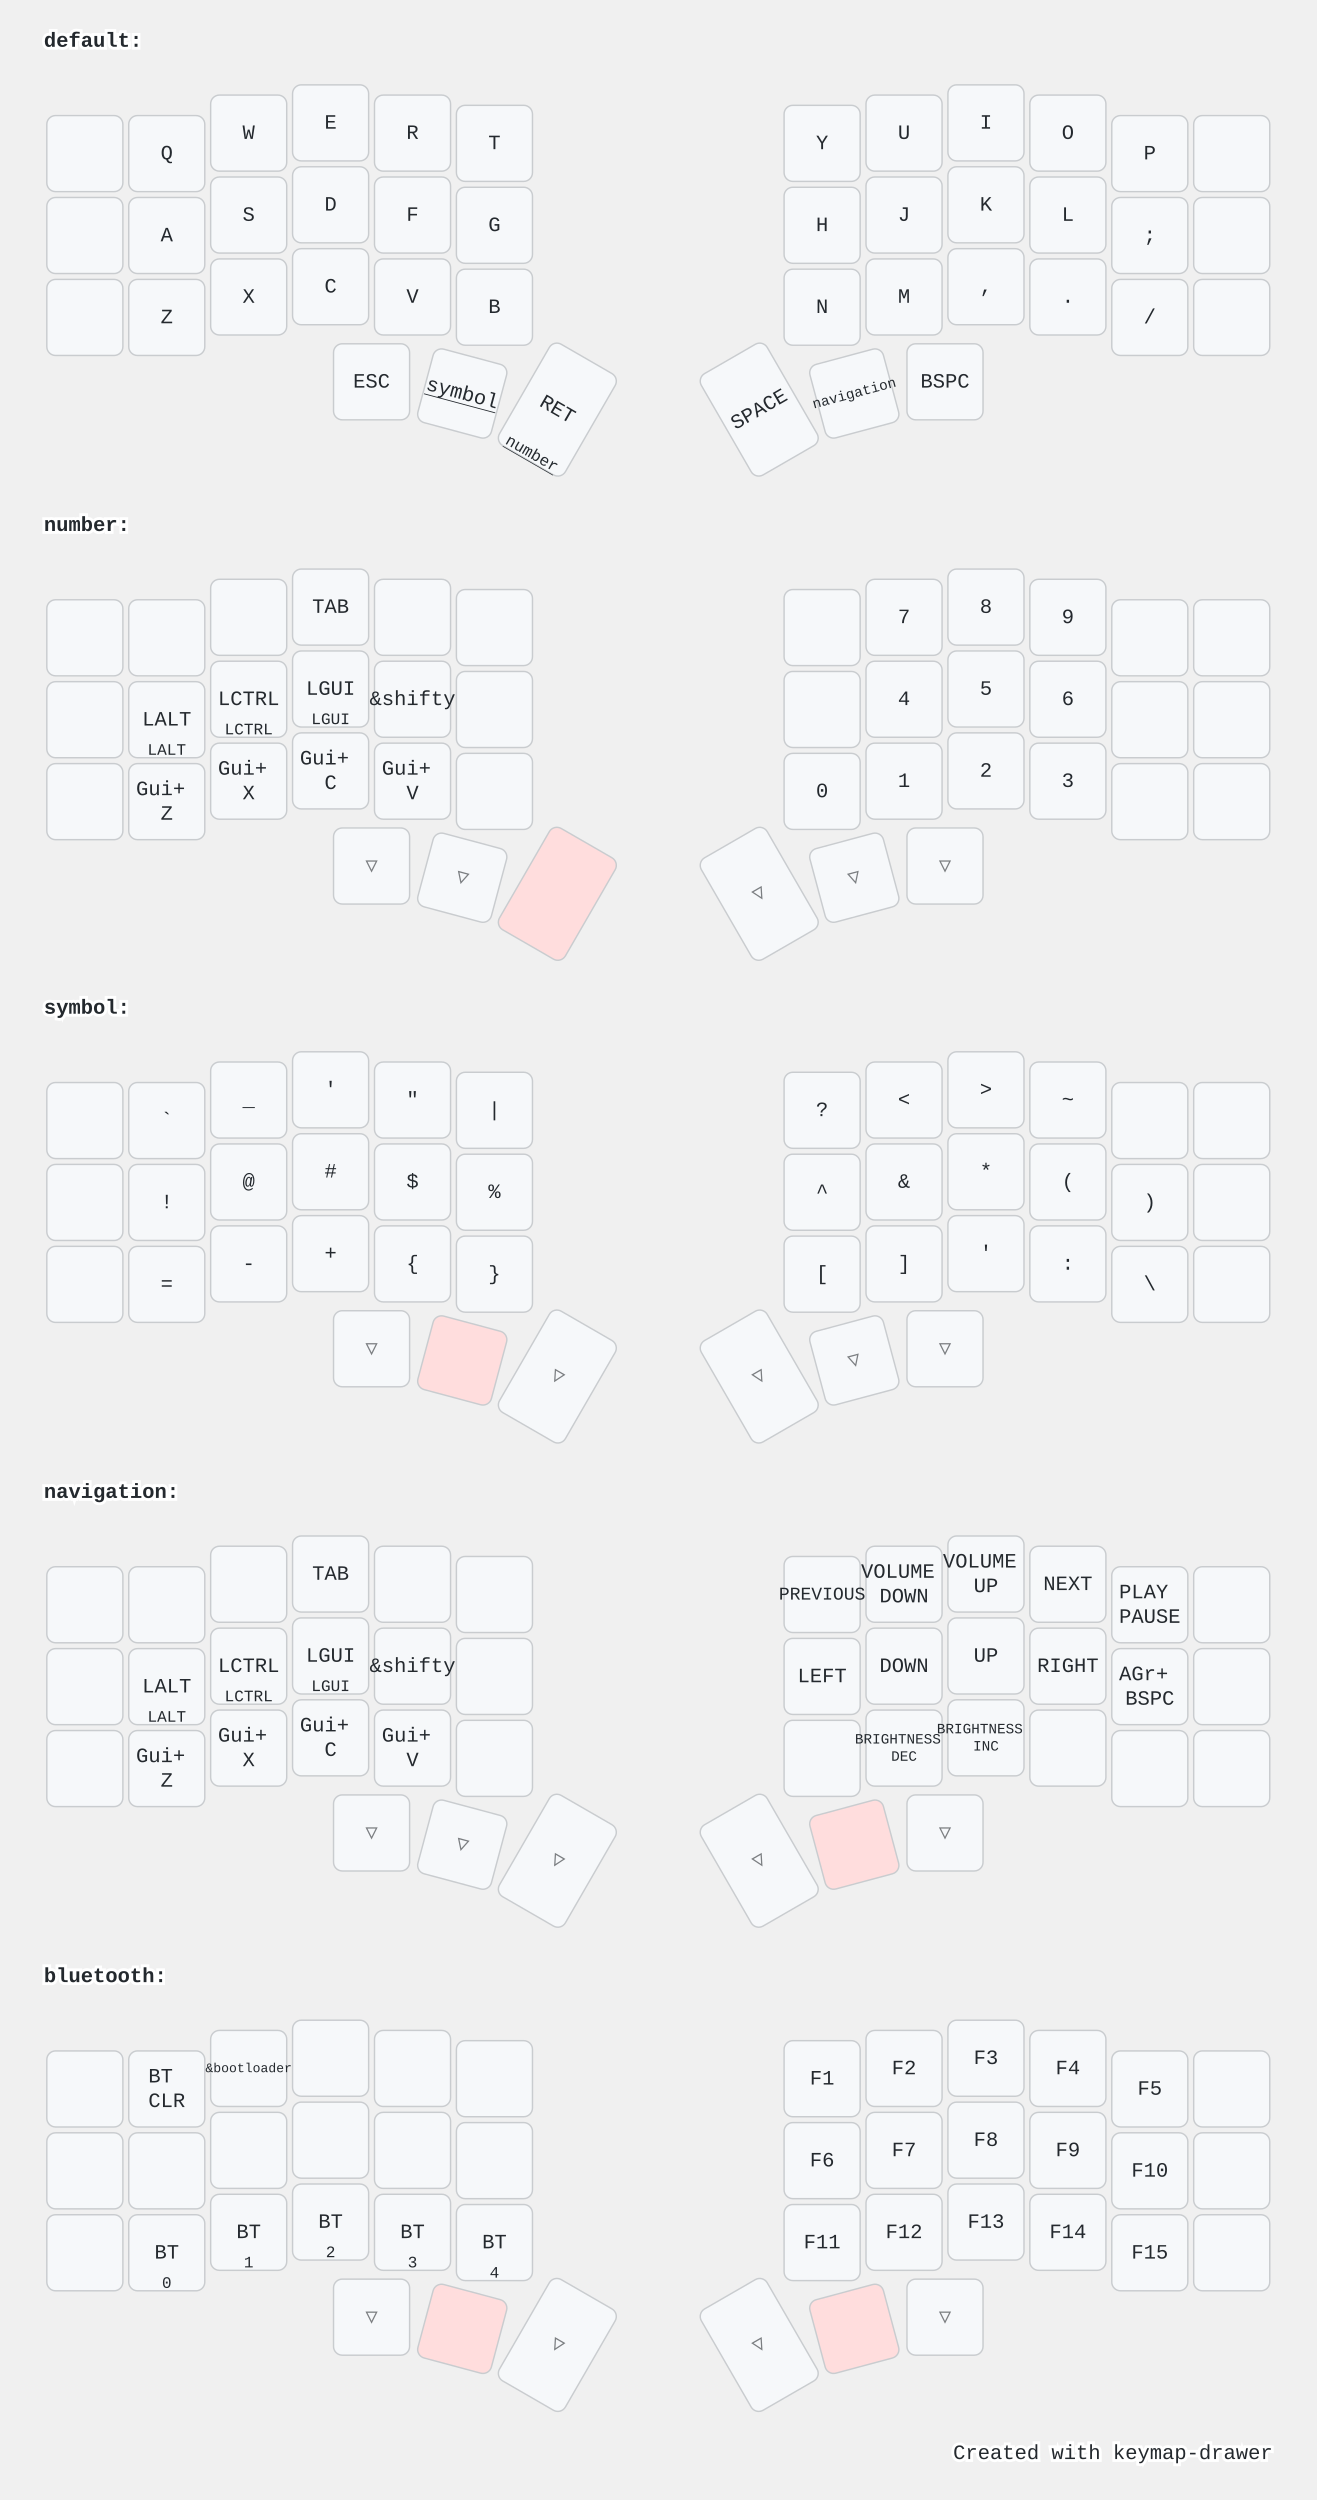
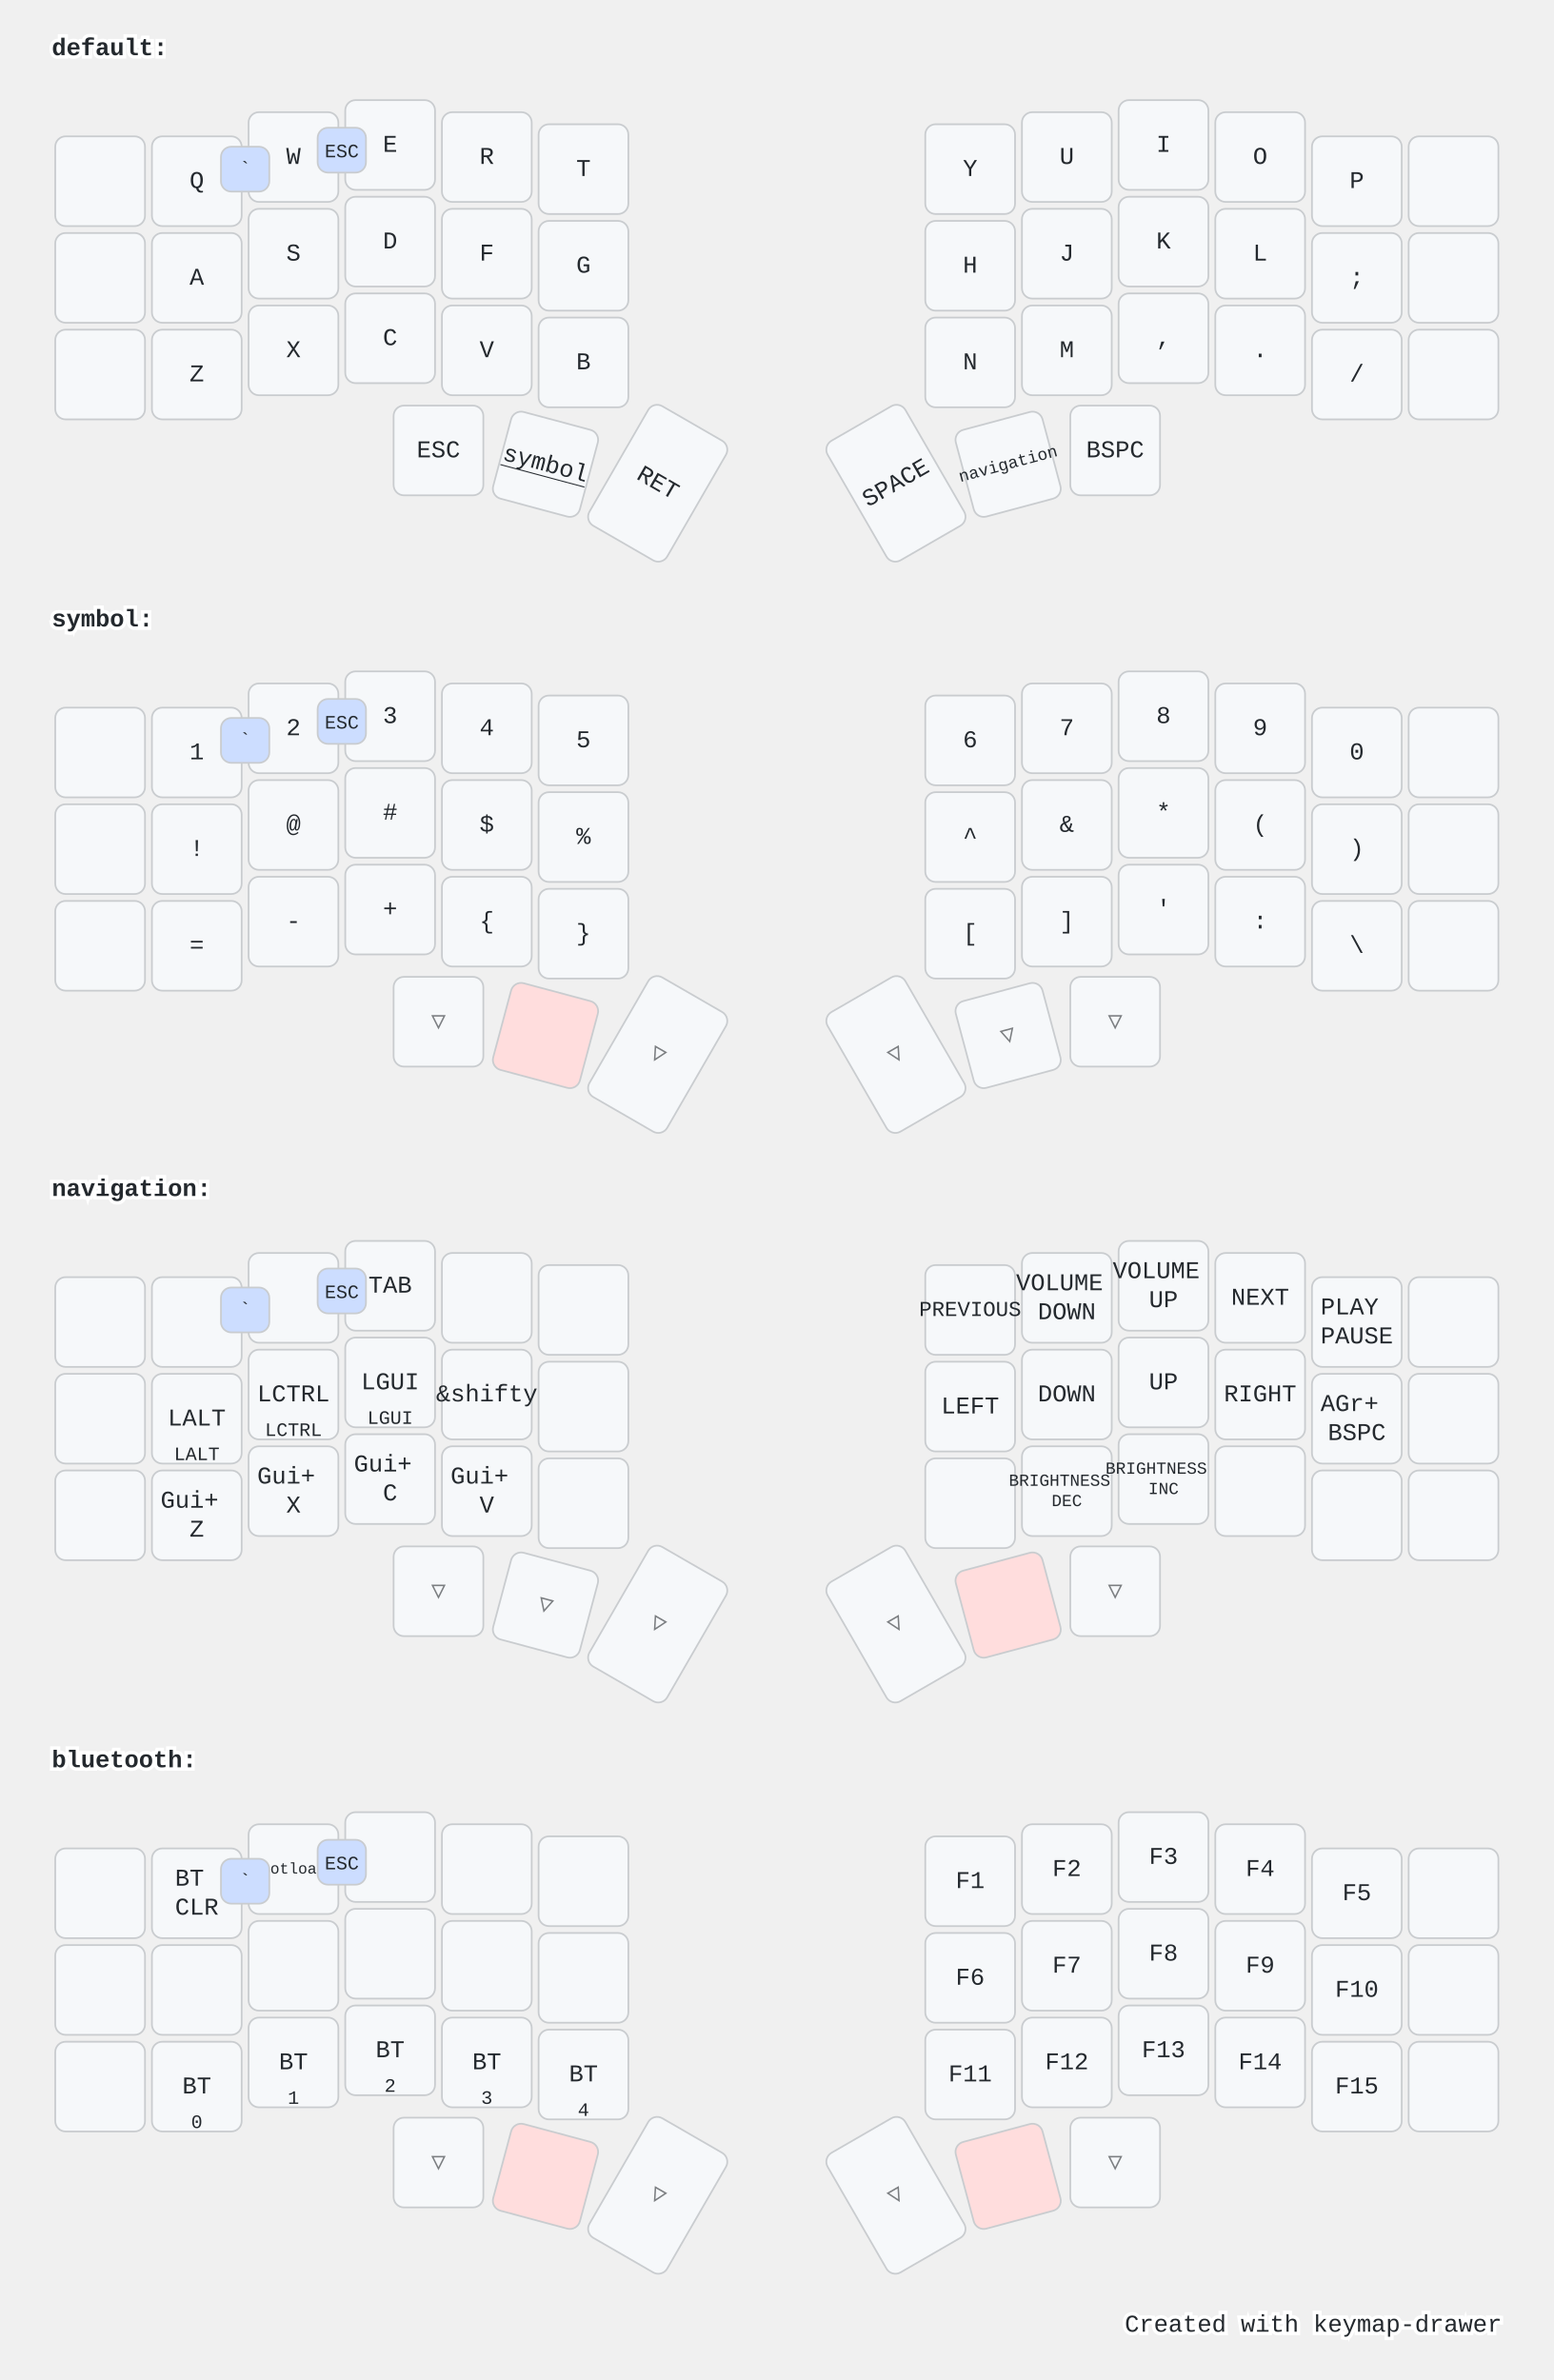
- <svg xmlns="http://www.w3.org/2000/svg" width="900" height="1709" viewBox="0 0 900 1709" class="keymap">
+ <svg xmlns="http://www.w3.org/2000/svg" width="900" height="1379" viewBox="0 0 900 1379" class="keymap">
  <style>/* inherit to force styles through use tags */
svg path {
    fill: inherit;
}

/* font and background color specifications */
svg.keymap {
    font-family: SFMono-Regular,Consolas,Liberation Mono,Menlo,monospace;
    font-size: 14px;
    font-kerning: normal;
    text-rendering: optimizeLegibility;
    fill: #24292e;
}

/* default key styling */
rect.key {
    fill: #f6f8fa;
}

rect.key, rect.combo {
    stroke: #c9cccf;
    stroke-width: 1;
}

/* default key side styling, only used is draw_key_sides is set */
rect.side {
    filter: brightness(90%);
}

/* color accent for combo boxes */
rect.combo, rect.combo-separate {
    fill: #cdf;
}

/* color accent for held keys */
rect.held, rect.combo.held {
    fill: #fdd;
}

/* color accent for ghost (optional) keys */
rect.ghost, rect.combo.ghost {
    stroke-dasharray: 4, 4;
    stroke-width: 2;
}

text {
    text-anchor: middle;
    dominant-baseline: middle;
}

/* styling for layer labels */
text.label {
    font-weight: bold;
    text-anchor: start;
    stroke: white;
    stroke-width: 4;
    paint-order: stroke;
}

/* styling for optional footer */
text.footer {
    text-anchor: end;
    dominant-baseline: auto;
    stroke: white;
    stroke-width: 4;
    paint-order: stroke;
}

/* styling for combo tap, and key hold/shifted label text */
text.combo, text.hold, text.shifted {
    font-size: 11px;
}

text.hold {
    text-anchor: middle;
    dominant-baseline: auto;
}

text.shifted {
    text-anchor: middle;
    dominant-baseline: hanging;
}

text.layer-activator {
    text-decoration: underline;
}

/* styling for hold/shifted label text in combo box */
text.combo.hold, text.combo.shifted {
    font-size: 8px;
}

/* lighter symbol for transparent keys */
text.trans {
    fill: #7b7e81;
}

/* styling for combo dendrons */
path.combo {
    stroke-width: 1;
    stroke: gray;
    fill: none;
}

/* Start Tabler Icons Cleanup */
/* cannot use height/width with glyphs */
.icon-tabler &gt; path {
    fill: inherit;
    stroke: inherit;
    stroke-width: 2;
}
/* hide tabler's default box */
.icon-tabler &gt; path[stroke="none"][fill="none"] {
    visibility: hidden;
}
/* End Tabler Icons Cleanup */

@media (prefers-color-scheme: dark) {
svg.keymap { fill: #d1d6db; }
rect.key { fill: #3f4750; }
rect.key, rect.combo { stroke: #60666c; }
rect.combo, rect.combo-separate { fill: #1f3d7a; }
rect.held, rect.combo.held { fill: #854747; }
text.label, text.footer { stroke: black; }
text.trans { fill: #7e8184; }
path.combo { stroke: #7f7f7f; }

}</style>
  <g transform="translate(30, 0)" class="layer-default">
    <text x="0" y="28" class="label" id="default">default:</text>
    <g transform="translate(0, 56)">
      <g transform="translate(28, 49)" class="key keypos-0">
        <rect rx="6" ry="6" x="-26" y="-26" width="52" height="52" class="key" />
      </g>
      <g transform="translate(84, 49)" class="key keypos-1">
        <rect rx="6" ry="6" x="-26" y="-26" width="52" height="52" class="key" />
        <text x="0" y="0" class="key tap">Q</text>
      </g>
      <g transform="translate(140, 35)" class="key keypos-2">
        <rect rx="6" ry="6" x="-26" y="-26" width="52" height="52" class="key" />
        <text x="0" y="0" class="key tap">W</text>
      </g>
      <g transform="translate(196, 28)" class="key keypos-3">
        <rect rx="6" ry="6" x="-26" y="-26" width="52" height="52" class="key" />
        <text x="0" y="0" class="key tap">E</text>
      </g>
      <g transform="translate(252, 35)" class="key keypos-4">
        <rect rx="6" ry="6" x="-26" y="-26" width="52" height="52" class="key" />
        <text x="0" y="0" class="key tap">R</text>
      </g>
      <g transform="translate(308, 42)" class="key keypos-5">
        <rect rx="6" ry="6" x="-26" y="-26" width="52" height="52" class="key" />
        <text x="0" y="0" class="key tap">T</text>
      </g>
      <g transform="translate(532, 42)" class="key keypos-6">
        <rect rx="6" ry="6" x="-26" y="-26" width="52" height="52" class="key" />
        <text x="0" y="0" class="key tap">Y</text>
      </g>
      <g transform="translate(588, 35)" class="key keypos-7">
        <rect rx="6" ry="6" x="-26" y="-26" width="52" height="52" class="key" />
        <text x="0" y="0" class="key tap">U</text>
      </g>
      <g transform="translate(644, 28)" class="key keypos-8">
        <rect rx="6" ry="6" x="-26" y="-26" width="52" height="52" class="key" />
        <text x="0" y="0" class="key tap">I</text>
      </g>
      <g transform="translate(700, 35)" class="key keypos-9">
        <rect rx="6" ry="6" x="-26" y="-26" width="52" height="52" class="key" />
        <text x="0" y="0" class="key tap">O</text>
      </g>
      <g transform="translate(756, 49)" class="key keypos-10">
        <rect rx="6" ry="6" x="-26" y="-26" width="52" height="52" class="key" />
        <text x="0" y="0" class="key tap">P</text>
      </g>
      <g transform="translate(812, 49)" class="key keypos-11">
        <rect rx="6" ry="6" x="-26" y="-26" width="52" height="52" class="key" />
      </g>
      <g transform="translate(28, 105)" class="key keypos-12">
        <rect rx="6" ry="6" x="-26" y="-26" width="52" height="52" class="key" />
      </g>
      <g transform="translate(84, 105)" class="key keypos-13">
        <rect rx="6" ry="6" x="-26" y="-26" width="52" height="52" class="key" />
        <text x="0" y="0" class="key tap">A</text>
      </g>
      <g transform="translate(140, 91)" class="key keypos-14">
        <rect rx="6" ry="6" x="-26" y="-26" width="52" height="52" class="key" />
        <text x="0" y="0" class="key tap">S</text>
      </g>
      <g transform="translate(196, 84)" class="key keypos-15">
        <rect rx="6" ry="6" x="-26" y="-26" width="52" height="52" class="key" />
        <text x="0" y="0" class="key tap">D</text>
      </g>
      <g transform="translate(252, 91)" class="key keypos-16">
        <rect rx="6" ry="6" x="-26" y="-26" width="52" height="52" class="key" />
        <text x="0" y="0" class="key tap">F</text>
      </g>
      <g transform="translate(308, 98)" class="key keypos-17">
        <rect rx="6" ry="6" x="-26" y="-26" width="52" height="52" class="key" />
        <text x="0" y="0" class="key tap">G</text>
      </g>
      <g transform="translate(532, 98)" class="key keypos-18">
        <rect rx="6" ry="6" x="-26" y="-26" width="52" height="52" class="key" />
        <text x="0" y="0" class="key tap">H</text>
      </g>
      <g transform="translate(588, 91)" class="key keypos-19">
        <rect rx="6" ry="6" x="-26" y="-26" width="52" height="52" class="key" />
        <text x="0" y="0" class="key tap">J</text>
      </g>
      <g transform="translate(644, 84)" class="key keypos-20">
        <rect rx="6" ry="6" x="-26" y="-26" width="52" height="52" class="key" />
        <text x="0" y="0" class="key tap">K</text>
      </g>
      <g transform="translate(700, 91)" class="key keypos-21">
        <rect rx="6" ry="6" x="-26" y="-26" width="52" height="52" class="key" />
        <text x="0" y="0" class="key tap">L</text>
      </g>
      <g transform="translate(756, 105)" class="key keypos-22">
        <rect rx="6" ry="6" x="-26" y="-26" width="52" height="52" class="key" />
        <text x="0" y="0" class="key tap">;</text>
      </g>
      <g transform="translate(812, 105)" class="key keypos-23">
        <rect rx="6" ry="6" x="-26" y="-26" width="52" height="52" class="key" />
      </g>
      <g transform="translate(28, 161)" class="key keypos-24">
        <rect rx="6" ry="6" x="-26" y="-26" width="52" height="52" class="key" />
      </g>
      <g transform="translate(84, 161)" class="key keypos-25">
        <rect rx="6" ry="6" x="-26" y="-26" width="52" height="52" class="key" />
        <text x="0" y="0" class="key tap">Z</text>
      </g>
      <g transform="translate(140, 147)" class="key keypos-26">
        <rect rx="6" ry="6" x="-26" y="-26" width="52" height="52" class="key" />
        <text x="0" y="0" class="key tap">X</text>
      </g>
      <g transform="translate(196, 140)" class="key keypos-27">
        <rect rx="6" ry="6" x="-26" y="-26" width="52" height="52" class="key" />
        <text x="0" y="0" class="key tap">C</text>
      </g>
      <g transform="translate(252, 147)" class="key keypos-28">
        <rect rx="6" ry="6" x="-26" y="-26" width="52" height="52" class="key" />
        <text x="0" y="0" class="key tap">V</text>
      </g>
      <g transform="translate(308, 154)" class="key keypos-29">
        <rect rx="6" ry="6" x="-26" y="-26" width="52" height="52" class="key" />
        <text x="0" y="0" class="key tap">B</text>
      </g>
      <g transform="translate(532, 154)" class="key keypos-30">
        <rect rx="6" ry="6" x="-26" y="-26" width="52" height="52" class="key" />
        <text x="0" y="0" class="key tap">N</text>
      </g>
      <g transform="translate(588, 147)" class="key keypos-31">
        <rect rx="6" ry="6" x="-26" y="-26" width="52" height="52" class="key" />
        <text x="0" y="0" class="key tap">M</text>
      </g>
      <g transform="translate(644, 140)" class="key keypos-32">
        <rect rx="6" ry="6" x="-26" y="-26" width="52" height="52" class="key" />
        <text x="0" y="0" class="key tap">,</text>
      </g>
      <g transform="translate(700, 147)" class="key keypos-33">
        <rect rx="6" ry="6" x="-26" y="-26" width="52" height="52" class="key" />
        <text x="0" y="0" class="key tap">.</text>
      </g>
      <g transform="translate(756, 161)" class="key keypos-34">
        <rect rx="6" ry="6" x="-26" y="-26" width="52" height="52" class="key" />
        <text x="0" y="0" class="key tap">/</text>
      </g>
      <g transform="translate(812, 161)" class="key keypos-35">
        <rect rx="6" ry="6" x="-26" y="-26" width="52" height="52" class="key" />
      </g>
      <g transform="translate(224, 205)" class="key keypos-36">
        <rect rx="6" ry="6" x="-26" y="-26" width="52" height="52" class="key" />
        <text x="0" y="0" class="key tap">ESC</text>
      </g>
      <g transform="translate(286, 213) rotate(15.0)" class="key keypos-37">
        <rect rx="6" ry="6" x="-26" y="-26" width="52" height="52" class="key" />
        <a href="#symbol">
          <text x="0" y="0" class="key tap layer-activator">symbol</text>
        </a>
      </g>
      <g transform="translate(351, 224) rotate(30.0)" class="key keypos-38">
        <rect rx="6" ry="6" x="-26" y="-40" width="52" height="80" class="key" />
        <text x="0" y="0" class="key tap">RET</text>
-         <a href="#number">
-           <text x="0" y="38" class="key hold layer-activator">number</text>
-         </a>
      </g>
      <g transform="translate(489, 224) rotate(-30.0)" class="key keypos-39">
        <rect rx="6" ry="6" x="-26" y="-40" width="52" height="80" class="key" />
        <text x="0" y="0" class="key tap">SPACE</text>
      </g>
      <g transform="translate(554, 213) rotate(-15.0)" class="key keypos-40">
        <rect rx="6" ry="6" x="-26" y="-26" width="52" height="52" class="key" />
        <a href="#navigation">
          <text x="0" y="0" class="key tap layer-activator">
            <tspan style="font-size: 70%">navigation</tspan>
          </text>
        </a>
      </g>
      <g transform="translate(616, 205)" class="key keypos-41">
        <rect rx="6" ry="6" x="-26" y="-26" width="52" height="52" class="key" />
        <text x="0" y="0" class="key tap">BSPC</text>
      </g>
+       <g class="combo combopos-0">
+         <rect rx="6" ry="6" x="154" y="18" width="28" height="26" class="combo" />
+         <text x="168" y="32" class="combo tap">ESC</text>
+       </g>
+       <g class="combo combopos-1">
+         <rect rx="6" ry="6" x="98" y="29" width="28" height="26" class="combo" />
+         <text x="112" y="42" class="combo tap">`</text>
+       </g>
    </g>
  </g>
-   <g transform="translate(30, 331)" class="layer-number">
-     <text x="0" y="28" class="label" id="number">number:</text>
-     <g transform="translate(0, 56)">
-       <g transform="translate(28, 49)" class="key keypos-0">
-         <rect rx="6" ry="6" x="-26" y="-26" width="52" height="52" class="key" />
-       </g>
-       <g transform="translate(84, 49)" class="key keypos-1">
-         <rect rx="6" ry="6" x="-26" y="-26" width="52" height="52" class="key" />
-       </g>
-       <g transform="translate(140, 35)" class="key keypos-2">
-         <rect rx="6" ry="6" x="-26" y="-26" width="52" height="52" class="key" />
-       </g>
-       <g transform="translate(196, 28)" class="key keypos-3">
-         <rect rx="6" ry="6" x="-26" y="-26" width="52" height="52" class="key" />
-         <text x="0" y="0" class="key tap">TAB</text>
-       </g>
-       <g transform="translate(252, 35)" class="key keypos-4">
-         <rect rx="6" ry="6" x="-26" y="-26" width="52" height="52" class="key" />
-       </g>
-       <g transform="translate(308, 42)" class="key keypos-5">
-         <rect rx="6" ry="6" x="-26" y="-26" width="52" height="52" class="key" />
-       </g>
-       <g transform="translate(532, 42)" class="key keypos-6">
-         <rect rx="6" ry="6" x="-26" y="-26" width="52" height="52" class="key" />
-       </g>
-       <g transform="translate(588, 35)" class="key keypos-7">
-         <rect rx="6" ry="6" x="-26" y="-26" width="52" height="52" class="key" />
-         <text x="0" y="0" class="key tap">7</text>
-       </g>
-       <g transform="translate(644, 28)" class="key keypos-8">
-         <rect rx="6" ry="6" x="-26" y="-26" width="52" height="52" class="key" />
-         <text x="0" y="0" class="key tap">8</text>
-       </g>
-       <g transform="translate(700, 35)" class="key keypos-9">
-         <rect rx="6" ry="6" x="-26" y="-26" width="52" height="52" class="key" />
-         <text x="0" y="0" class="key tap">9</text>
-       </g>
-       <g transform="translate(756, 49)" class="key keypos-10">
-         <rect rx="6" ry="6" x="-26" y="-26" width="52" height="52" class="key" />
-       </g>
-       <g transform="translate(812, 49)" class="key keypos-11">
-         <rect rx="6" ry="6" x="-26" y="-26" width="52" height="52" class="key" />
-       </g>
-       <g transform="translate(28, 105)" class="key keypos-12">
-         <rect rx="6" ry="6" x="-26" y="-26" width="52" height="52" class="key" />
-       </g>
-       <g transform="translate(84, 105)" class="key keypos-13">
-         <rect rx="6" ry="6" x="-26" y="-26" width="52" height="52" class="key" />
-         <text x="0" y="0" class="key tap">LALT</text>
-         <text x="0" y="24" class="key hold">LALT</text>
-       </g>
-       <g transform="translate(140, 91)" class="key keypos-14">
-         <rect rx="6" ry="6" x="-26" y="-26" width="52" height="52" class="key" />
-         <text x="0" y="0" class="key tap">LCTRL</text>
-         <text x="0" y="24" class="key hold">LCTRL</text>
-       </g>
-       <g transform="translate(196, 84)" class="key keypos-15">
-         <rect rx="6" ry="6" x="-26" y="-26" width="52" height="52" class="key" />
-         <text x="0" y="0" class="key tap">LGUI</text>
-         <text x="0" y="24" class="key hold">LGUI</text>
-       </g>
-       <g transform="translate(252, 91)" class="key keypos-16">
-         <rect rx="6" ry="6" x="-26" y="-26" width="52" height="52" class="key" />
-         <text x="0" y="0" class="key tap">&amp;shifty</text>
-       </g>
-       <g transform="translate(308, 98)" class="key keypos-17">
-         <rect rx="6" ry="6" x="-26" y="-26" width="52" height="52" class="key" />
-       </g>
-       <g transform="translate(532, 98)" class="key keypos-18">
-         <rect rx="6" ry="6" x="-26" y="-26" width="52" height="52" class="key" />
-       </g>
-       <g transform="translate(588, 91)" class="key keypos-19">
-         <rect rx="6" ry="6" x="-26" y="-26" width="52" height="52" class="key" />
-         <text x="0" y="0" class="key tap">4</text>
-       </g>
-       <g transform="translate(644, 84)" class="key keypos-20">
-         <rect rx="6" ry="6" x="-26" y="-26" width="52" height="52" class="key" />
-         <text x="0" y="0" class="key tap">5</text>
-       </g>
-       <g transform="translate(700, 91)" class="key keypos-21">
-         <rect rx="6" ry="6" x="-26" y="-26" width="52" height="52" class="key" />
-         <text x="0" y="0" class="key tap">6</text>
-       </g>
-       <g transform="translate(756, 105)" class="key keypos-22">
-         <rect rx="6" ry="6" x="-26" y="-26" width="52" height="52" class="key" />
-       </g>
-       <g transform="translate(812, 105)" class="key keypos-23">
-         <rect rx="6" ry="6" x="-26" y="-26" width="52" height="52" class="key" />
-       </g>
-       <g transform="translate(28, 161)" class="key keypos-24">
-         <rect rx="6" ry="6" x="-26" y="-26" width="52" height="52" class="key" />
-       </g>
-       <g transform="translate(84, 161)" class="key keypos-25">
-         <rect rx="6" ry="6" x="-26" y="-26" width="52" height="52" class="key" />
-         <text x="0" y="0" class="key tap">
-           <tspan x="0" dy="-0.6em">Gui+</tspan>
-           <tspan x="0" dy="1.2em">Z</tspan>
-         </text>
-       </g>
-       <g transform="translate(140, 147)" class="key keypos-26">
-         <rect rx="6" ry="6" x="-26" y="-26" width="52" height="52" class="key" />
-         <text x="0" y="0" class="key tap">
-           <tspan x="0" dy="-0.6em">Gui+</tspan>
-           <tspan x="0" dy="1.2em">X</tspan>
-         </text>
-       </g>
-       <g transform="translate(196, 140)" class="key keypos-27">
-         <rect rx="6" ry="6" x="-26" y="-26" width="52" height="52" class="key" />
-         <text x="0" y="0" class="key tap">
-           <tspan x="0" dy="-0.6em">Gui+</tspan>
-           <tspan x="0" dy="1.2em">C</tspan>
-         </text>
-       </g>
-       <g transform="translate(252, 147)" class="key keypos-28">
-         <rect rx="6" ry="6" x="-26" y="-26" width="52" height="52" class="key" />
-         <text x="0" y="0" class="key tap">
-           <tspan x="0" dy="-0.6em">Gui+</tspan>
-           <tspan x="0" dy="1.2em">V</tspan>
-         </text>
-       </g>
-       <g transform="translate(308, 154)" class="key keypos-29">
-         <rect rx="6" ry="6" x="-26" y="-26" width="52" height="52" class="key" />
-       </g>
-       <g transform="translate(532, 154)" class="key keypos-30">
-         <rect rx="6" ry="6" x="-26" y="-26" width="52" height="52" class="key" />
-         <text x="0" y="0" class="key tap">0</text>
-       </g>
-       <g transform="translate(588, 147)" class="key keypos-31">
-         <rect rx="6" ry="6" x="-26" y="-26" width="52" height="52" class="key" />
-         <text x="0" y="0" class="key tap">1</text>
-       </g>
-       <g transform="translate(644, 140)" class="key keypos-32">
-         <rect rx="6" ry="6" x="-26" y="-26" width="52" height="52" class="key" />
-         <text x="0" y="0" class="key tap">2</text>
-       </g>
-       <g transform="translate(700, 147)" class="key keypos-33">
-         <rect rx="6" ry="6" x="-26" y="-26" width="52" height="52" class="key" />
-         <text x="0" y="0" class="key tap">3</text>
-       </g>
-       <g transform="translate(756, 161)" class="key keypos-34">
-         <rect rx="6" ry="6" x="-26" y="-26" width="52" height="52" class="key" />
-       </g>
-       <g transform="translate(812, 161)" class="key keypos-35">
-         <rect rx="6" ry="6" x="-26" y="-26" width="52" height="52" class="key" />
-       </g>
-       <g transform="translate(224, 205)" class="key trans keypos-36">
-         <rect rx="6" ry="6" x="-26" y="-26" width="52" height="52" class="key trans" />
-         <text x="0" y="0" class="key trans tap">▽</text>
-       </g>
-       <g transform="translate(286, 213) rotate(15.0)" class="key trans keypos-37">
-         <rect rx="6" ry="6" x="-26" y="-26" width="52" height="52" class="key trans" />
-         <text x="0" y="0" class="key trans tap">▽</text>
-       </g>
-       <g transform="translate(351, 224) rotate(30.0)" class="key held keypos-38">
-         <rect rx="6" ry="6" x="-26" y="-40" width="52" height="80" class="key held" />
-       </g>
-       <g transform="translate(489, 224) rotate(-30.0)" class="key trans keypos-39">
-         <rect rx="6" ry="6" x="-26" y="-40" width="52" height="80" class="key trans" />
-         <text x="0" y="0" class="key trans tap">▽</text>
-       </g>
-       <g transform="translate(554, 213) rotate(-15.0)" class="key trans keypos-40">
-         <rect rx="6" ry="6" x="-26" y="-26" width="52" height="52" class="key trans" />
-         <text x="0" y="0" class="key trans tap">▽</text>
-       </g>
-       <g transform="translate(616, 205)" class="key trans keypos-41">
-         <rect rx="6" ry="6" x="-26" y="-26" width="52" height="52" class="key trans" />
-         <text x="0" y="0" class="key trans tap">▽</text>
-       </g>
-     </g>
-   </g>
-   <g transform="translate(30, 661)" class="layer-symbol">
+   <g transform="translate(30, 331)" class="layer-symbol">
    <text x="0" y="28" class="label" id="symbol">symbol:</text>
    <g transform="translate(0, 56)">
      <g transform="translate(28, 49)" class="key keypos-0">
        <rect rx="6" ry="6" x="-26" y="-26" width="52" height="52" class="key" />
      </g>
      <g transform="translate(84, 49)" class="key keypos-1">
        <rect rx="6" ry="6" x="-26" y="-26" width="52" height="52" class="key" />
-         <text x="0" y="0" class="key tap">`</text>
+         <text x="0" y="0" class="key tap">1</text>
      </g>
      <g transform="translate(140, 35)" class="key keypos-2">
        <rect rx="6" ry="6" x="-26" y="-26" width="52" height="52" class="key" />
-         <text x="0" y="0" class="key tap">_</text>
+         <text x="0" y="0" class="key tap">2</text>
      </g>
      <g transform="translate(196, 28)" class="key keypos-3">
        <rect rx="6" ry="6" x="-26" y="-26" width="52" height="52" class="key" />
-         <text x="0" y="0" class="key tap">'</text>
+         <text x="0" y="0" class="key tap">3</text>
      </g>
      <g transform="translate(252, 35)" class="key keypos-4">
        <rect rx="6" ry="6" x="-26" y="-26" width="52" height="52" class="key" />
-         <text x="0" y="0" class="key tap">"</text>
+         <text x="0" y="0" class="key tap">4</text>
      </g>
      <g transform="translate(308, 42)" class="key keypos-5">
        <rect rx="6" ry="6" x="-26" y="-26" width="52" height="52" class="key" />
-         <text x="0" y="0" class="key tap">|</text>
+         <text x="0" y="0" class="key tap">5</text>
      </g>
      <g transform="translate(532, 42)" class="key keypos-6">
        <rect rx="6" ry="6" x="-26" y="-26" width="52" height="52" class="key" />
-         <text x="0" y="0" class="key tap">?</text>
+         <text x="0" y="0" class="key tap">6</text>
      </g>
      <g transform="translate(588, 35)" class="key keypos-7">
        <rect rx="6" ry="6" x="-26" y="-26" width="52" height="52" class="key" />
-         <text x="0" y="0" class="key tap">&lt;</text>
+         <text x="0" y="0" class="key tap">7</text>
      </g>
      <g transform="translate(644, 28)" class="key keypos-8">
        <rect rx="6" ry="6" x="-26" y="-26" width="52" height="52" class="key" />
-         <text x="0" y="0" class="key tap">&gt;</text>
+         <text x="0" y="0" class="key tap">8</text>
      </g>
      <g transform="translate(700, 35)" class="key keypos-9">
        <rect rx="6" ry="6" x="-26" y="-26" width="52" height="52" class="key" />
-         <text x="0" y="0" class="key tap">~</text>
+         <text x="0" y="0" class="key tap">9</text>
      </g>
      <g transform="translate(756, 49)" class="key keypos-10">
        <rect rx="6" ry="6" x="-26" y="-26" width="52" height="52" class="key" />
+         <text x="0" y="0" class="key tap">0</text>
      </g>
      <g transform="translate(812, 49)" class="key keypos-11">
        <rect rx="6" ry="6" x="-26" y="-26" width="52" height="52" class="key" />
      </g>
      <g transform="translate(28, 105)" class="key keypos-12">
        <rect rx="6" ry="6" x="-26" y="-26" width="52" height="52" class="key" />
      </g>
      <g transform="translate(84, 105)" class="key keypos-13">
        <rect rx="6" ry="6" x="-26" y="-26" width="52" height="52" class="key" />
        <text x="0" y="0" class="key tap">!</text>
      </g>
      <g transform="translate(140, 91)" class="key keypos-14">
        <rect rx="6" ry="6" x="-26" y="-26" width="52" height="52" class="key" />
        <text x="0" y="0" class="key tap">@</text>
      </g>
      <g transform="translate(196, 84)" class="key keypos-15">
        <rect rx="6" ry="6" x="-26" y="-26" width="52" height="52" class="key" />
        <text x="0" y="0" class="key tap">#</text>
      </g>
      <g transform="translate(252, 91)" class="key keypos-16">
        <rect rx="6" ry="6" x="-26" y="-26" width="52" height="52" class="key" />
        <text x="0" y="0" class="key tap">$</text>
      </g>
      <g transform="translate(308, 98)" class="key keypos-17">
        <rect rx="6" ry="6" x="-26" y="-26" width="52" height="52" class="key" />
        <text x="0" y="0" class="key tap">%</text>
      </g>
      <g transform="translate(532, 98)" class="key keypos-18">
        <rect rx="6" ry="6" x="-26" y="-26" width="52" height="52" class="key" />
        <text x="0" y="0" class="key tap">^</text>
      </g>
      <g transform="translate(588, 91)" class="key keypos-19">
        <rect rx="6" ry="6" x="-26" y="-26" width="52" height="52" class="key" />
        <text x="0" y="0" class="key tap">&amp;</text>
      </g>
      <g transform="translate(644, 84)" class="key keypos-20">
        <rect rx="6" ry="6" x="-26" y="-26" width="52" height="52" class="key" />
        <text x="0" y="0" class="key tap">*</text>
      </g>
      <g transform="translate(700, 91)" class="key keypos-21">
        <rect rx="6" ry="6" x="-26" y="-26" width="52" height="52" class="key" />
        <text x="0" y="0" class="key tap">(</text>
      </g>
      <g transform="translate(756, 105)" class="key keypos-22">
        <rect rx="6" ry="6" x="-26" y="-26" width="52" height="52" class="key" />
        <text x="0" y="0" class="key tap">)</text>
      </g>
      <g transform="translate(812, 105)" class="key keypos-23">
        <rect rx="6" ry="6" x="-26" y="-26" width="52" height="52" class="key" />
      </g>
      <g transform="translate(28, 161)" class="key keypos-24">
        <rect rx="6" ry="6" x="-26" y="-26" width="52" height="52" class="key" />
      </g>
      <g transform="translate(84, 161)" class="key keypos-25">
        <rect rx="6" ry="6" x="-26" y="-26" width="52" height="52" class="key" />
        <text x="0" y="0" class="key tap">=</text>
      </g>
      <g transform="translate(140, 147)" class="key keypos-26">
        <rect rx="6" ry="6" x="-26" y="-26" width="52" height="52" class="key" />
        <text x="0" y="0" class="key tap">-</text>
      </g>
      <g transform="translate(196, 140)" class="key keypos-27">
        <rect rx="6" ry="6" x="-26" y="-26" width="52" height="52" class="key" />
        <text x="0" y="0" class="key tap">+</text>
      </g>
      <g transform="translate(252, 147)" class="key keypos-28">
        <rect rx="6" ry="6" x="-26" y="-26" width="52" height="52" class="key" />
        <text x="0" y="0" class="key tap">{</text>
      </g>
      <g transform="translate(308, 154)" class="key keypos-29">
        <rect rx="6" ry="6" x="-26" y="-26" width="52" height="52" class="key" />
        <text x="0" y="0" class="key tap">}</text>
      </g>
      <g transform="translate(532, 154)" class="key keypos-30">
        <rect rx="6" ry="6" x="-26" y="-26" width="52" height="52" class="key" />
        <text x="0" y="0" class="key tap">[</text>
      </g>
      <g transform="translate(588, 147)" class="key keypos-31">
        <rect rx="6" ry="6" x="-26" y="-26" width="52" height="52" class="key" />
        <text x="0" y="0" class="key tap">]</text>
      </g>
      <g transform="translate(644, 140)" class="key keypos-32">
        <rect rx="6" ry="6" x="-26" y="-26" width="52" height="52" class="key" />
        <text x="0" y="0" class="key tap">'</text>
      </g>
      <g transform="translate(700, 147)" class="key keypos-33">
        <rect rx="6" ry="6" x="-26" y="-26" width="52" height="52" class="key" />
        <text x="0" y="0" class="key tap">:</text>
      </g>
      <g transform="translate(756, 161)" class="key keypos-34">
        <rect rx="6" ry="6" x="-26" y="-26" width="52" height="52" class="key" />
        <text x="0" y="0" class="key tap">\</text>
      </g>
      <g transform="translate(812, 161)" class="key keypos-35">
        <rect rx="6" ry="6" x="-26" y="-26" width="52" height="52" class="key" />
      </g>
      <g transform="translate(224, 205)" class="key trans keypos-36">
        <rect rx="6" ry="6" x="-26" y="-26" width="52" height="52" class="key trans" />
        <text x="0" y="0" class="key trans tap">▽</text>
      </g>
      <g transform="translate(286, 213) rotate(15.0)" class="key held keypos-37">
        <rect rx="6" ry="6" x="-26" y="-26" width="52" height="52" class="key held" />
      </g>
      <g transform="translate(351, 224) rotate(30.0)" class="key trans keypos-38">
        <rect rx="6" ry="6" x="-26" y="-40" width="52" height="80" class="key trans" />
        <text x="0" y="0" class="key trans tap">▽</text>
      </g>
      <g transform="translate(489, 224) rotate(-30.0)" class="key trans keypos-39">
        <rect rx="6" ry="6" x="-26" y="-40" width="52" height="80" class="key trans" />
        <text x="0" y="0" class="key trans tap">▽</text>
      </g>
      <g transform="translate(554, 213) rotate(-15.0)" class="key trans keypos-40">
        <rect rx="6" ry="6" x="-26" y="-26" width="52" height="52" class="key trans" />
        <text x="0" y="0" class="key trans tap">▽</text>
      </g>
      <g transform="translate(616, 205)" class="key trans keypos-41">
        <rect rx="6" ry="6" x="-26" y="-26" width="52" height="52" class="key trans" />
        <text x="0" y="0" class="key trans tap">▽</text>
      </g>
+       <g class="combo combopos-0">
+         <rect rx="6" ry="6" x="154" y="18" width="28" height="26" class="combo" />
+         <text x="168" y="32" class="combo tap">ESC</text>
+       </g>
+       <g class="combo combopos-1">
+         <rect rx="6" ry="6" x="98" y="29" width="28" height="26" class="combo" />
+         <text x="112" y="42" class="combo tap">`</text>
+       </g>
    </g>
  </g>
-   <g transform="translate(30, 992)" class="layer-navigation">
+   <g transform="translate(30, 661)" class="layer-navigation">
    <text x="0" y="28" class="label" id="navigation">navigation:</text>
    <g transform="translate(0, 56)">
      <g transform="translate(28, 49)" class="key keypos-0">
        <rect rx="6" ry="6" x="-26" y="-26" width="52" height="52" class="key" />
      </g>
      <g transform="translate(84, 49)" class="key keypos-1">
        <rect rx="6" ry="6" x="-26" y="-26" width="52" height="52" class="key" />
      </g>
      <g transform="translate(140, 35)" class="key keypos-2">
        <rect rx="6" ry="6" x="-26" y="-26" width="52" height="52" class="key" />
      </g>
      <g transform="translate(196, 28)" class="key keypos-3">
        <rect rx="6" ry="6" x="-26" y="-26" width="52" height="52" class="key" />
        <text x="0" y="0" class="key tap">TAB</text>
      </g>
      <g transform="translate(252, 35)" class="key keypos-4">
        <rect rx="6" ry="6" x="-26" y="-26" width="52" height="52" class="key" />
      </g>
      <g transform="translate(308, 42)" class="key keypos-5">
        <rect rx="6" ry="6" x="-26" y="-26" width="52" height="52" class="key" />
      </g>
      <g transform="translate(532, 42)" class="key keypos-6">
        <rect rx="6" ry="6" x="-26" y="-26" width="52" height="52" class="key" />
        <text x="0" y="0" class="key tap">
          <tspan style="font-size: 88%">PREVIOUS</tspan>
        </text>
      </g>
      <g transform="translate(588, 35)" class="key keypos-7">
        <rect rx="6" ry="6" x="-26" y="-26" width="52" height="52" class="key" />
        <text x="0" y="0" class="key tap">
          <tspan x="0" dy="-0.6em">VOLUME</tspan>
          <tspan x="0" dy="1.2em">DOWN</tspan>
        </text>
      </g>
      <g transform="translate(644, 28)" class="key keypos-8">
        <rect rx="6" ry="6" x="-26" y="-26" width="52" height="52" class="key" />
        <text x="0" y="0" class="key tap">
          <tspan x="0" dy="-0.6em">VOLUME</tspan>
          <tspan x="0" dy="1.2em">UP</tspan>
        </text>
      </g>
      <g transform="translate(700, 35)" class="key keypos-9">
        <rect rx="6" ry="6" x="-26" y="-26" width="52" height="52" class="key" />
        <text x="0" y="0" class="key tap">NEXT</text>
      </g>
      <g transform="translate(756, 49)" class="key keypos-10">
        <rect rx="6" ry="6" x="-26" y="-26" width="52" height="52" class="key" />
        <text x="0" y="0" class="key tap">
          <tspan x="0" dy="-0.6em">PLAY</tspan>
          <tspan x="0" dy="1.2em">PAUSE</tspan>
        </text>
      </g>
      <g transform="translate(812, 49)" class="key keypos-11">
        <rect rx="6" ry="6" x="-26" y="-26" width="52" height="52" class="key" />
      </g>
      <g transform="translate(28, 105)" class="key keypos-12">
        <rect rx="6" ry="6" x="-26" y="-26" width="52" height="52" class="key" />
      </g>
      <g transform="translate(84, 105)" class="key keypos-13">
        <rect rx="6" ry="6" x="-26" y="-26" width="52" height="52" class="key" />
        <text x="0" y="0" class="key tap">LALT</text>
        <text x="0" y="24" class="key hold">LALT</text>
      </g>
      <g transform="translate(140, 91)" class="key keypos-14">
        <rect rx="6" ry="6" x="-26" y="-26" width="52" height="52" class="key" />
        <text x="0" y="0" class="key tap">LCTRL</text>
        <text x="0" y="24" class="key hold">LCTRL</text>
      </g>
      <g transform="translate(196, 84)" class="key keypos-15">
        <rect rx="6" ry="6" x="-26" y="-26" width="52" height="52" class="key" />
        <text x="0" y="0" class="key tap">LGUI</text>
        <text x="0" y="24" class="key hold">LGUI</text>
      </g>
      <g transform="translate(252, 91)" class="key keypos-16">
        <rect rx="6" ry="6" x="-26" y="-26" width="52" height="52" class="key" />
        <text x="0" y="0" class="key tap">&amp;shifty</text>
      </g>
      <g transform="translate(308, 98)" class="key keypos-17">
        <rect rx="6" ry="6" x="-26" y="-26" width="52" height="52" class="key" />
      </g>
      <g transform="translate(532, 98)" class="key keypos-18">
        <rect rx="6" ry="6" x="-26" y="-26" width="52" height="52" class="key" />
        <text x="0" y="0" class="key tap">LEFT</text>
      </g>
      <g transform="translate(588, 91)" class="key keypos-19">
        <rect rx="6" ry="6" x="-26" y="-26" width="52" height="52" class="key" />
        <text x="0" y="0" class="key tap">DOWN</text>
      </g>
      <g transform="translate(644, 84)" class="key keypos-20">
        <rect rx="6" ry="6" x="-26" y="-26" width="52" height="52" class="key" />
        <text x="0" y="0" class="key tap">UP</text>
      </g>
      <g transform="translate(700, 91)" class="key keypos-21">
        <rect rx="6" ry="6" x="-26" y="-26" width="52" height="52" class="key" />
        <text x="0" y="0" class="key tap">RIGHT</text>
      </g>
      <g transform="translate(756, 105)" class="key keypos-22">
        <rect rx="6" ry="6" x="-26" y="-26" width="52" height="52" class="key" />
        <text x="0" y="0" class="key tap">
          <tspan x="0" dy="-0.6em">AGr+</tspan>
          <tspan x="0" dy="1.2em">BSPC</tspan>
        </text>
      </g>
      <g transform="translate(812, 105)" class="key keypos-23">
        <rect rx="6" ry="6" x="-26" y="-26" width="52" height="52" class="key" />
      </g>
      <g transform="translate(28, 161)" class="key keypos-24">
        <rect rx="6" ry="6" x="-26" y="-26" width="52" height="52" class="key" />
      </g>
      <g transform="translate(84, 161)" class="key keypos-25">
        <rect rx="6" ry="6" x="-26" y="-26" width="52" height="52" class="key" />
        <text x="0" y="0" class="key tap">
          <tspan x="0" dy="-0.6em">Gui+</tspan>
          <tspan x="0" dy="1.2em">Z</tspan>
        </text>
      </g>
      <g transform="translate(140, 147)" class="key keypos-26">
        <rect rx="6" ry="6" x="-26" y="-26" width="52" height="52" class="key" />
        <text x="0" y="0" class="key tap">
          <tspan x="0" dy="-0.6em">Gui+</tspan>
          <tspan x="0" dy="1.2em">X</tspan>
        </text>
      </g>
      <g transform="translate(196, 140)" class="key keypos-27">
        <rect rx="6" ry="6" x="-26" y="-26" width="52" height="52" class="key" />
        <text x="0" y="0" class="key tap">
          <tspan x="0" dy="-0.6em">Gui+</tspan>
          <tspan x="0" dy="1.2em">C</tspan>
        </text>
      </g>
      <g transform="translate(252, 147)" class="key keypos-28">
        <rect rx="6" ry="6" x="-26" y="-26" width="52" height="52" class="key" />
        <text x="0" y="0" class="key tap">
          <tspan x="0" dy="-0.6em">Gui+</tspan>
          <tspan x="0" dy="1.2em">V</tspan>
        </text>
      </g>
      <g transform="translate(308, 154)" class="key keypos-29">
        <rect rx="6" ry="6" x="-26" y="-26" width="52" height="52" class="key" />
      </g>
      <g transform="translate(532, 154)" class="key keypos-30">
        <rect rx="6" ry="6" x="-26" y="-26" width="52" height="52" class="key" />
      </g>
      <g transform="translate(588, 147)" class="key keypos-31">
        <rect rx="6" ry="6" x="-26" y="-26" width="52" height="52" class="key" />
        <text x="0" y="0" class="key tap">
          <tspan x="0" dy="-0.6em" style="font-size: 70%">BRIGHTNESS</tspan>
          <tspan x="0" dy="1.2em" style="font-size: 70%">DEC</tspan>
        </text>
      </g>
      <g transform="translate(644, 140)" class="key keypos-32">
        <rect rx="6" ry="6" x="-26" y="-26" width="52" height="52" class="key" />
        <text x="0" y="0" class="key tap">
          <tspan x="0" dy="-0.6em" style="font-size: 70%">BRIGHTNESS</tspan>
          <tspan x="0" dy="1.2em" style="font-size: 70%">INC</tspan>
        </text>
      </g>
      <g transform="translate(700, 147)" class="key keypos-33">
        <rect rx="6" ry="6" x="-26" y="-26" width="52" height="52" class="key" />
      </g>
      <g transform="translate(756, 161)" class="key keypos-34">
        <rect rx="6" ry="6" x="-26" y="-26" width="52" height="52" class="key" />
      </g>
      <g transform="translate(812, 161)" class="key keypos-35">
        <rect rx="6" ry="6" x="-26" y="-26" width="52" height="52" class="key" />
      </g>
      <g transform="translate(224, 205)" class="key trans keypos-36">
        <rect rx="6" ry="6" x="-26" y="-26" width="52" height="52" class="key trans" />
        <text x="0" y="0" class="key trans tap">▽</text>
      </g>
      <g transform="translate(286, 213) rotate(15.0)" class="key trans keypos-37">
        <rect rx="6" ry="6" x="-26" y="-26" width="52" height="52" class="key trans" />
        <text x="0" y="0" class="key trans tap">▽</text>
      </g>
      <g transform="translate(351, 224) rotate(30.0)" class="key trans keypos-38">
        <rect rx="6" ry="6" x="-26" y="-40" width="52" height="80" class="key trans" />
        <text x="0" y="0" class="key trans tap">▽</text>
      </g>
      <g transform="translate(489, 224) rotate(-30.0)" class="key trans keypos-39">
        <rect rx="6" ry="6" x="-26" y="-40" width="52" height="80" class="key trans" />
        <text x="0" y="0" class="key trans tap">▽</text>
      </g>
      <g transform="translate(554, 213) rotate(-15.0)" class="key held keypos-40">
        <rect rx="6" ry="6" x="-26" y="-26" width="52" height="52" class="key held" />
      </g>
      <g transform="translate(616, 205)" class="key trans keypos-41">
        <rect rx="6" ry="6" x="-26" y="-26" width="52" height="52" class="key trans" />
        <text x="0" y="0" class="key trans tap">▽</text>
      </g>
+       <g class="combo combopos-0">
+         <rect rx="6" ry="6" x="154" y="18" width="28" height="26" class="combo" />
+         <text x="168" y="32" class="combo tap">ESC</text>
+       </g>
+       <g class="combo combopos-1">
+         <rect rx="6" ry="6" x="98" y="29" width="28" height="26" class="combo" />
+         <text x="112" y="42" class="combo tap">`</text>
+       </g>
    </g>
  </g>
-   <g transform="translate(30, 1323)" class="layer-bluetooth">
+   <g transform="translate(30, 992)" class="layer-bluetooth">
    <text x="0" y="28" class="label" id="bluetooth">bluetooth:</text>
    <g transform="translate(0, 56)">
      <g transform="translate(28, 49)" class="key keypos-0">
        <rect rx="6" ry="6" x="-26" y="-26" width="52" height="52" class="key" />
      </g>
      <g transform="translate(84, 49)" class="key keypos-1">
        <rect rx="6" ry="6" x="-26" y="-26" width="52" height="52" class="key" />
        <text x="0" y="0" class="key tap">
          <tspan x="0" dy="-0.6em">BT</tspan>
          <tspan x="0" dy="1.2em">CLR</tspan>
        </text>
      </g>
      <g transform="translate(140, 35)" class="key keypos-2">
        <rect rx="6" ry="6" x="-26" y="-26" width="52" height="52" class="key" />
        <text x="0" y="0" class="key tap">
          <tspan style="font-size: 64%">&amp;bootloader</tspan>
        </text>
      </g>
      <g transform="translate(196, 28)" class="key keypos-3">
        <rect rx="6" ry="6" x="-26" y="-26" width="52" height="52" class="key" />
      </g>
      <g transform="translate(252, 35)" class="key keypos-4">
        <rect rx="6" ry="6" x="-26" y="-26" width="52" height="52" class="key" />
      </g>
      <g transform="translate(308, 42)" class="key keypos-5">
        <rect rx="6" ry="6" x="-26" y="-26" width="52" height="52" class="key" />
      </g>
      <g transform="translate(532, 42)" class="key keypos-6">
        <rect rx="6" ry="6" x="-26" y="-26" width="52" height="52" class="key" />
        <text x="0" y="0" class="key tap">F1</text>
      </g>
      <g transform="translate(588, 35)" class="key keypos-7">
        <rect rx="6" ry="6" x="-26" y="-26" width="52" height="52" class="key" />
        <text x="0" y="0" class="key tap">F2</text>
      </g>
      <g transform="translate(644, 28)" class="key keypos-8">
        <rect rx="6" ry="6" x="-26" y="-26" width="52" height="52" class="key" />
        <text x="0" y="0" class="key tap">F3</text>
      </g>
      <g transform="translate(700, 35)" class="key keypos-9">
        <rect rx="6" ry="6" x="-26" y="-26" width="52" height="52" class="key" />
        <text x="0" y="0" class="key tap">F4</text>
      </g>
      <g transform="translate(756, 49)" class="key keypos-10">
        <rect rx="6" ry="6" x="-26" y="-26" width="52" height="52" class="key" />
        <text x="0" y="0" class="key tap">F5</text>
      </g>
      <g transform="translate(812, 49)" class="key keypos-11">
        <rect rx="6" ry="6" x="-26" y="-26" width="52" height="52" class="key" />
      </g>
      <g transform="translate(28, 105)" class="key keypos-12">
        <rect rx="6" ry="6" x="-26" y="-26" width="52" height="52" class="key" />
      </g>
      <g transform="translate(84, 105)" class="key keypos-13">
        <rect rx="6" ry="6" x="-26" y="-26" width="52" height="52" class="key" />
      </g>
      <g transform="translate(140, 91)" class="key keypos-14">
        <rect rx="6" ry="6" x="-26" y="-26" width="52" height="52" class="key" />
      </g>
      <g transform="translate(196, 84)" class="key keypos-15">
        <rect rx="6" ry="6" x="-26" y="-26" width="52" height="52" class="key" />
      </g>
      <g transform="translate(252, 91)" class="key keypos-16">
        <rect rx="6" ry="6" x="-26" y="-26" width="52" height="52" class="key" />
      </g>
      <g transform="translate(308, 98)" class="key keypos-17">
        <rect rx="6" ry="6" x="-26" y="-26" width="52" height="52" class="key" />
      </g>
      <g transform="translate(532, 98)" class="key keypos-18">
        <rect rx="6" ry="6" x="-26" y="-26" width="52" height="52" class="key" />
        <text x="0" y="0" class="key tap">F6</text>
      </g>
      <g transform="translate(588, 91)" class="key keypos-19">
        <rect rx="6" ry="6" x="-26" y="-26" width="52" height="52" class="key" />
        <text x="0" y="0" class="key tap">F7</text>
      </g>
      <g transform="translate(644, 84)" class="key keypos-20">
        <rect rx="6" ry="6" x="-26" y="-26" width="52" height="52" class="key" />
        <text x="0" y="0" class="key tap">F8</text>
      </g>
      <g transform="translate(700, 91)" class="key keypos-21">
        <rect rx="6" ry="6" x="-26" y="-26" width="52" height="52" class="key" />
        <text x="0" y="0" class="key tap">F9</text>
      </g>
      <g transform="translate(756, 105)" class="key keypos-22">
        <rect rx="6" ry="6" x="-26" y="-26" width="52" height="52" class="key" />
        <text x="0" y="0" class="key tap">F10</text>
      </g>
      <g transform="translate(812, 105)" class="key keypos-23">
        <rect rx="6" ry="6" x="-26" y="-26" width="52" height="52" class="key" />
      </g>
      <g transform="translate(28, 161)" class="key keypos-24">
        <rect rx="6" ry="6" x="-26" y="-26" width="52" height="52" class="key" />
      </g>
      <g transform="translate(84, 161)" class="key keypos-25">
        <rect rx="6" ry="6" x="-26" y="-26" width="52" height="52" class="key" />
        <text x="0" y="0" class="key tap">BT</text>
        <text x="0" y="24" class="key hold">0</text>
      </g>
      <g transform="translate(140, 147)" class="key keypos-26">
        <rect rx="6" ry="6" x="-26" y="-26" width="52" height="52" class="key" />
        <text x="0" y="0" class="key tap">BT</text>
        <text x="0" y="24" class="key hold">1</text>
      </g>
      <g transform="translate(196, 140)" class="key keypos-27">
        <rect rx="6" ry="6" x="-26" y="-26" width="52" height="52" class="key" />
        <text x="0" y="0" class="key tap">BT</text>
        <text x="0" y="24" class="key hold">2</text>
      </g>
      <g transform="translate(252, 147)" class="key keypos-28">
        <rect rx="6" ry="6" x="-26" y="-26" width="52" height="52" class="key" />
        <text x="0" y="0" class="key tap">BT</text>
        <text x="0" y="24" class="key hold">3</text>
      </g>
      <g transform="translate(308, 154)" class="key keypos-29">
        <rect rx="6" ry="6" x="-26" y="-26" width="52" height="52" class="key" />
        <text x="0" y="0" class="key tap">BT</text>
        <text x="0" y="24" class="key hold">4</text>
      </g>
      <g transform="translate(532, 154)" class="key keypos-30">
        <rect rx="6" ry="6" x="-26" y="-26" width="52" height="52" class="key" />
        <text x="0" y="0" class="key tap">F11</text>
      </g>
      <g transform="translate(588, 147)" class="key keypos-31">
        <rect rx="6" ry="6" x="-26" y="-26" width="52" height="52" class="key" />
        <text x="0" y="0" class="key tap">F12</text>
      </g>
      <g transform="translate(644, 140)" class="key keypos-32">
        <rect rx="6" ry="6" x="-26" y="-26" width="52" height="52" class="key" />
        <text x="0" y="0" class="key tap">F13</text>
      </g>
      <g transform="translate(700, 147)" class="key keypos-33">
        <rect rx="6" ry="6" x="-26" y="-26" width="52" height="52" class="key" />
        <text x="0" y="0" class="key tap">F14</text>
      </g>
      <g transform="translate(756, 161)" class="key keypos-34">
        <rect rx="6" ry="6" x="-26" y="-26" width="52" height="52" class="key" />
        <text x="0" y="0" class="key tap">F15</text>
      </g>
      <g transform="translate(812, 161)" class="key keypos-35">
        <rect rx="6" ry="6" x="-26" y="-26" width="52" height="52" class="key" />
      </g>
      <g transform="translate(224, 205)" class="key trans keypos-36">
        <rect rx="6" ry="6" x="-26" y="-26" width="52" height="52" class="key trans" />
        <text x="0" y="0" class="key trans tap">▽</text>
      </g>
      <g transform="translate(286, 213) rotate(15.0)" class="key held keypos-37">
        <rect rx="6" ry="6" x="-26" y="-26" width="52" height="52" class="key held" />
      </g>
      <g transform="translate(351, 224) rotate(30.0)" class="key trans keypos-38">
        <rect rx="6" ry="6" x="-26" y="-40" width="52" height="80" class="key trans" />
        <text x="0" y="0" class="key trans tap">▽</text>
      </g>
      <g transform="translate(489, 224) rotate(-30.0)" class="key trans keypos-39">
        <rect rx="6" ry="6" x="-26" y="-40" width="52" height="80" class="key trans" />
        <text x="0" y="0" class="key trans tap">▽</text>
      </g>
      <g transform="translate(554, 213) rotate(-15.0)" class="key held keypos-40">
        <rect rx="6" ry="6" x="-26" y="-26" width="52" height="52" class="key held" />
      </g>
      <g transform="translate(616, 205)" class="key trans keypos-41">
        <rect rx="6" ry="6" x="-26" y="-26" width="52" height="52" class="key trans" />
        <text x="0" y="0" class="key trans tap">▽</text>
      </g>
+       <g class="combo combopos-0">
+         <rect rx="6" ry="6" x="154" y="18" width="28" height="26" class="combo" />
+         <text x="168" y="32" class="combo tap">ESC</text>
+       </g>
+       <g class="combo combopos-1">
+         <rect rx="6" ry="6" x="98" y="29" width="28" height="26" class="combo" />
+         <text x="112" y="42" class="combo tap">`</text>
+       </g>
    </g>
  </g>
-   <text x="870.0" y="1681.0" class="footer">Created with <a href="https://github.com/caksoylar/keymap-drawer">keymap-drawer</a>
+   <text x="870.0" y="1351.0" class="footer">Created with <a href="https://github.com/caksoylar/keymap-drawer">keymap-drawer</a>
  </text>
</svg>
